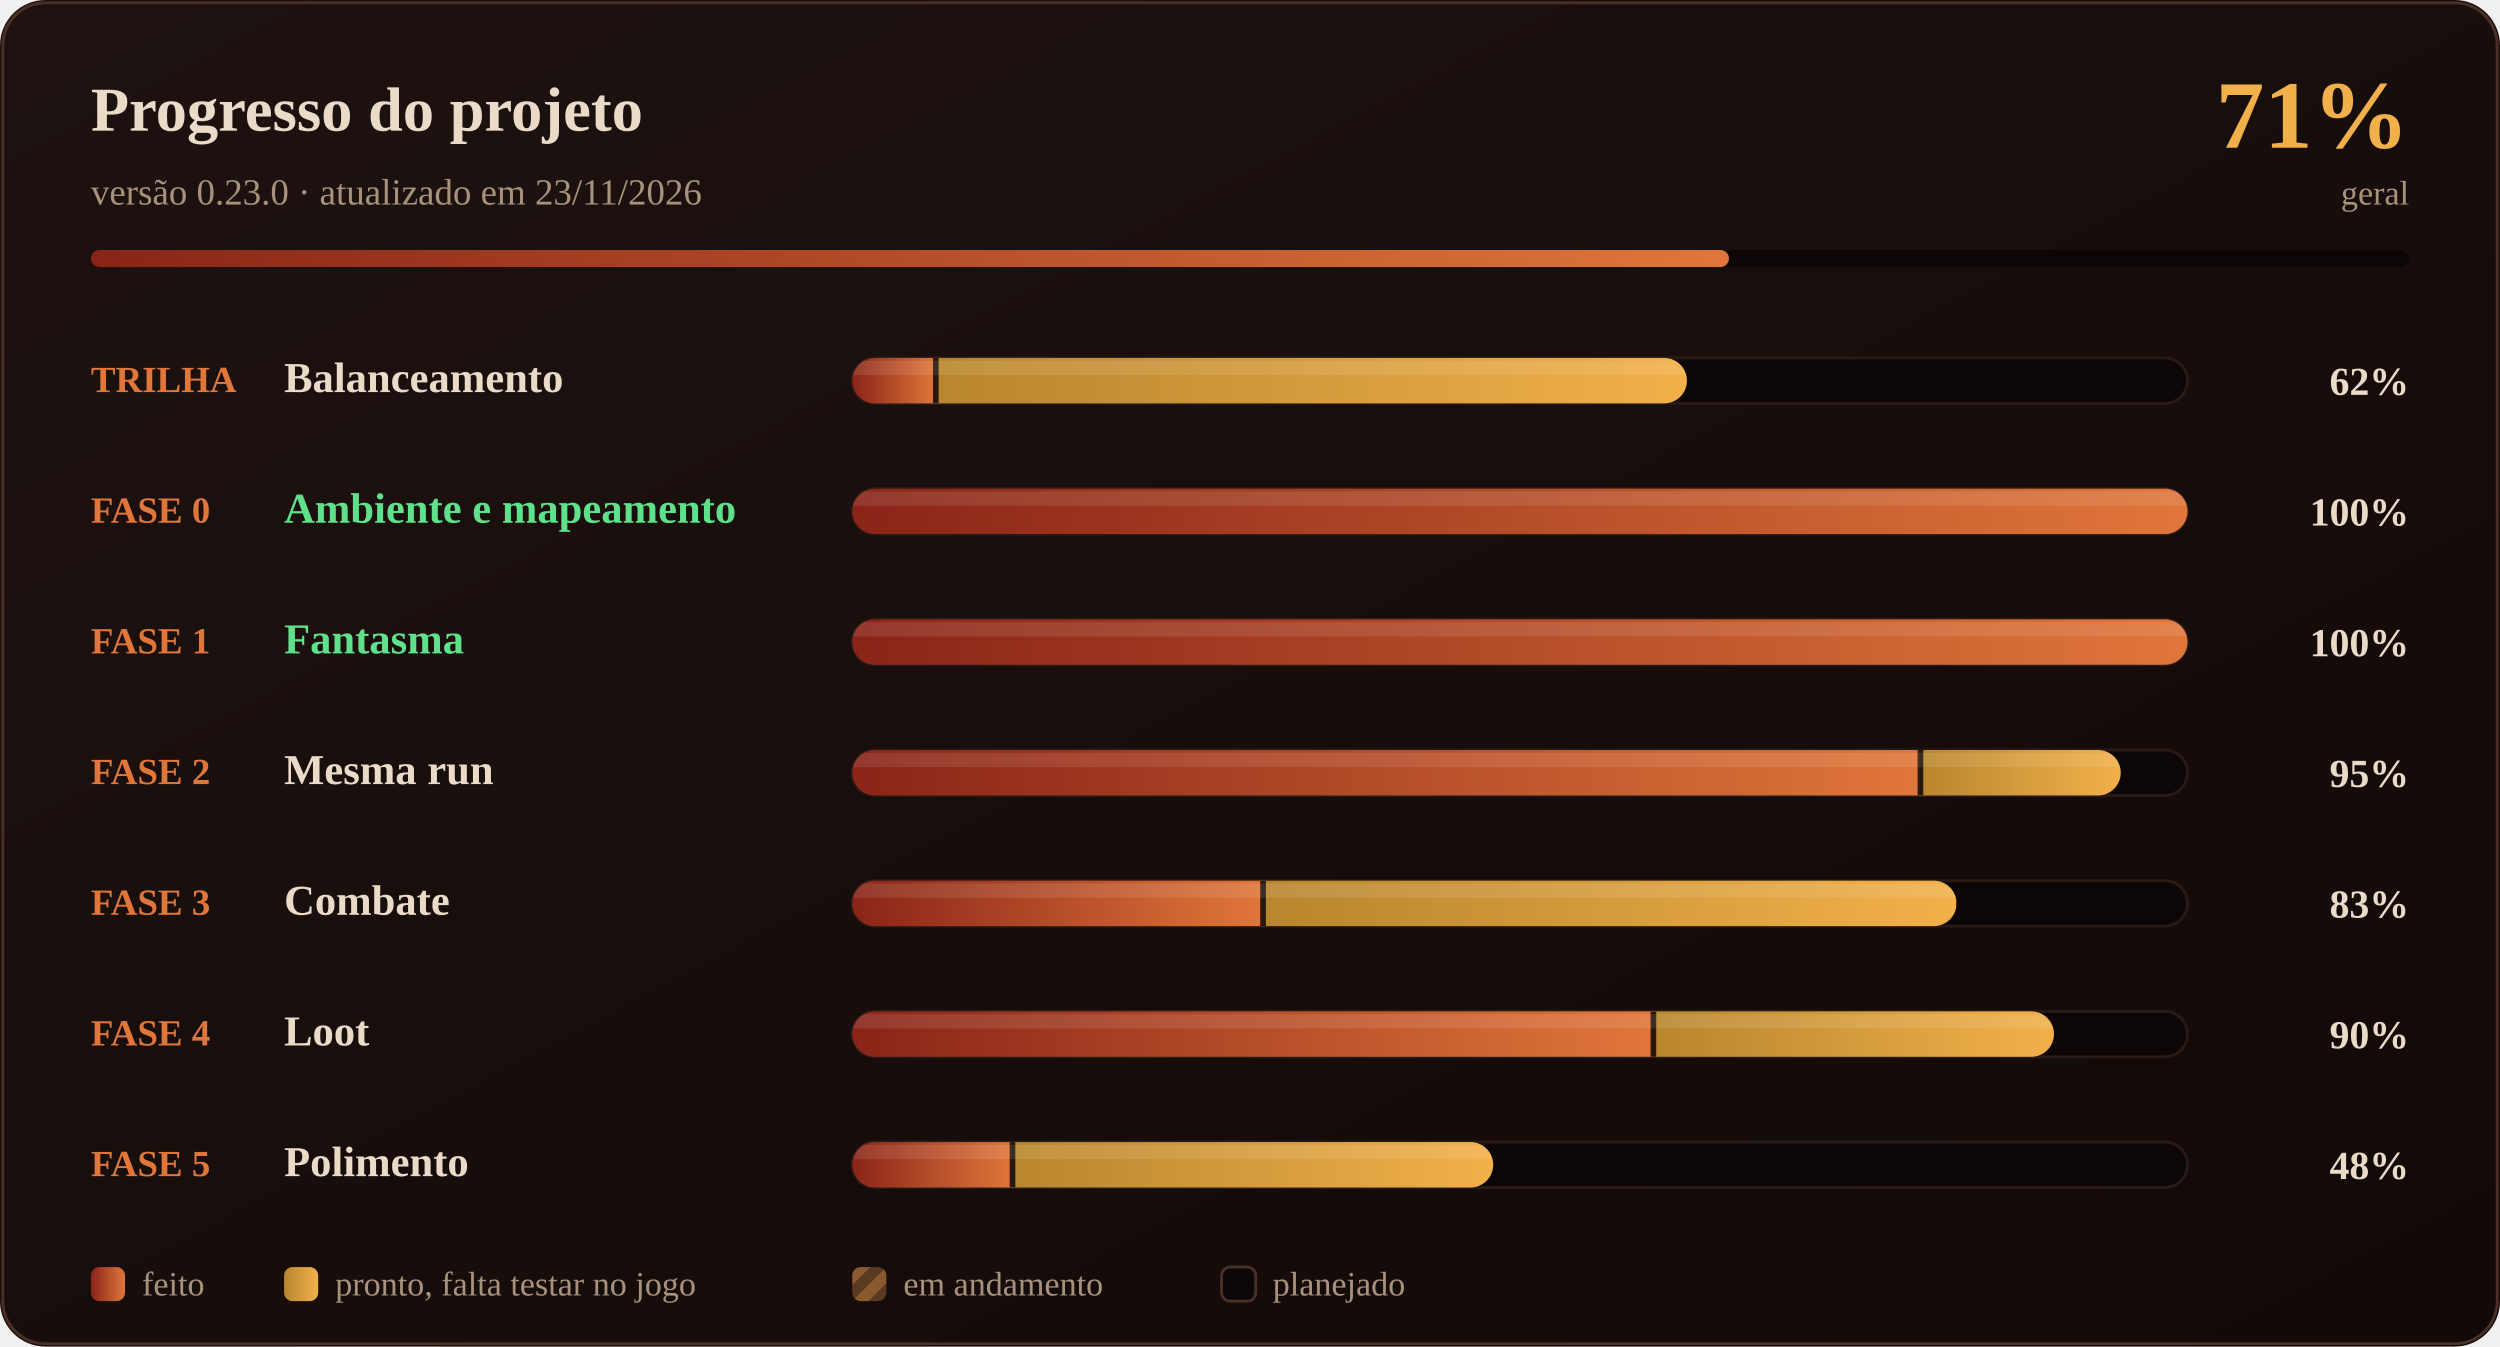
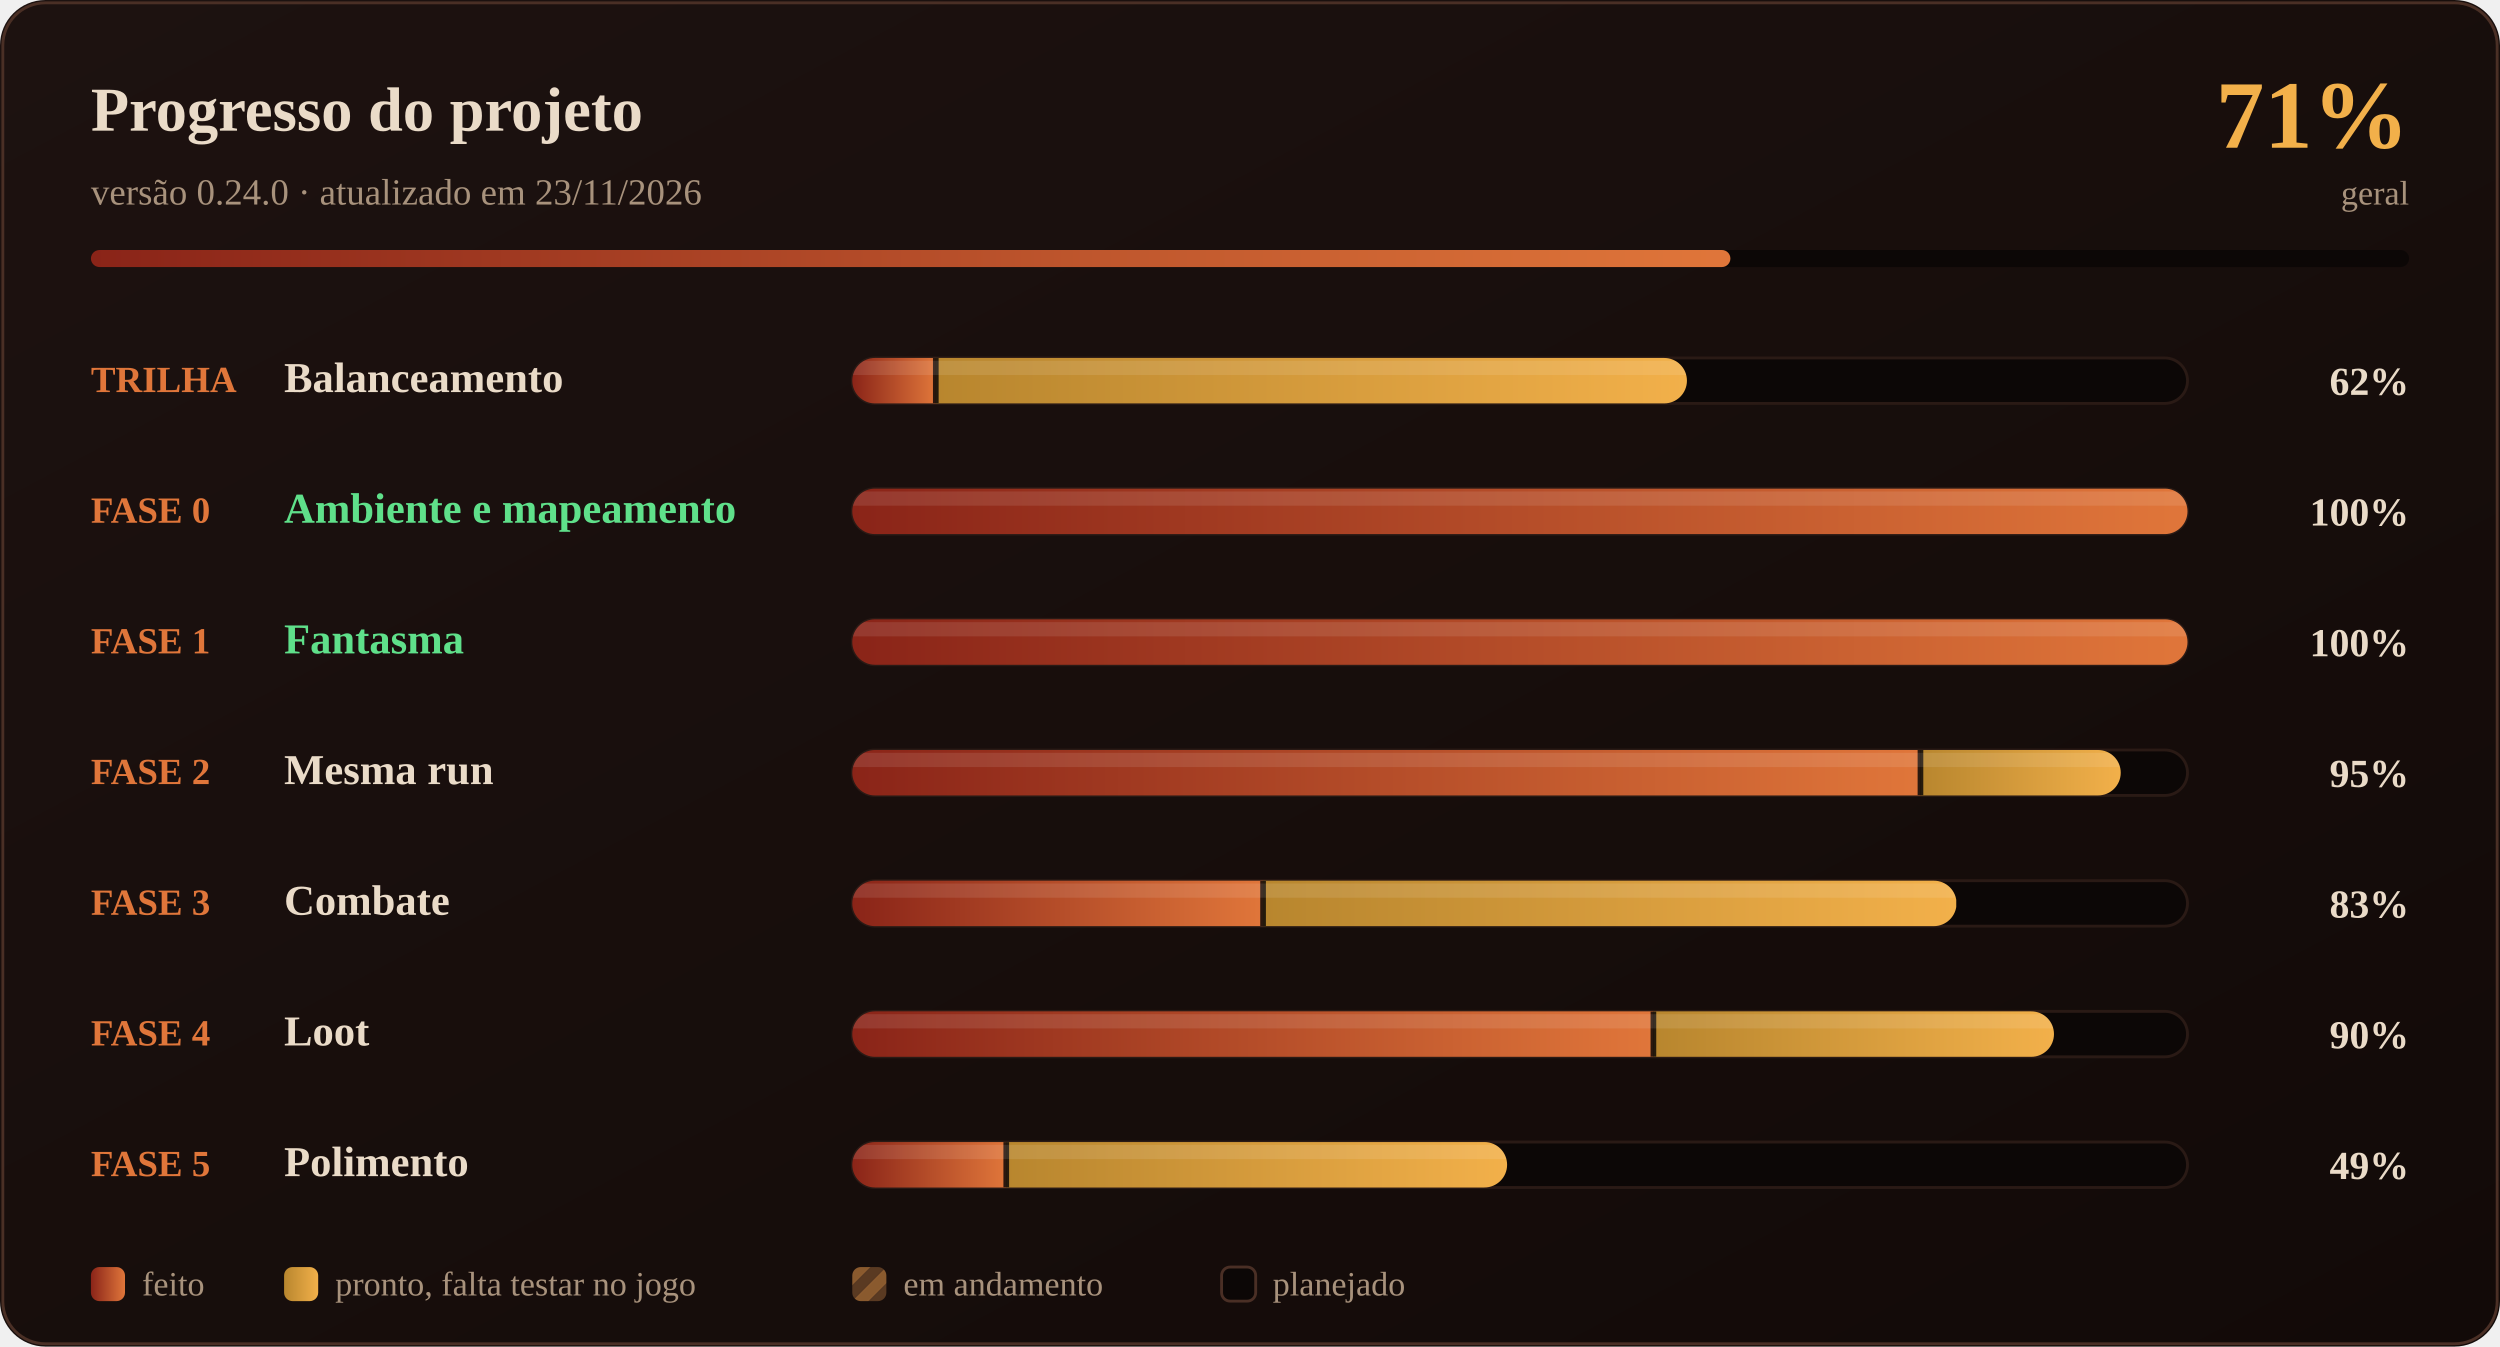
<svg xmlns="http://www.w3.org/2000/svg" width="880" height="474" viewBox="0 0 880 474" font-family="Georgia, 'Times New Roman', serif">
  <defs>
    <linearGradient id="fundo" x1="0" y1="0" x2="1" y2="1">
      <stop offset="0" stop-color="#1d1210" />
      <stop offset="1" stop-color="#120a08" />
    </linearGradient>
    <linearGradient id="fogo" x1="0" y1="0" x2="1" y2="0">
      <stop offset="0" stop-color="#8a2418" />
      <stop offset="1" stop-color="#e0763a" />
    </linearGradient>
    <linearGradient id="teste" x1="0" y1="0" x2="1" y2="0">
      <stop offset="0" stop-color="#b8862e" />
      <stop offset="1" stop-color="#f2b04a" />
    </linearGradient>
    <pattern id="andamento" width="8" height="8" patternUnits="userSpaceOnUse" patternTransform="rotate(45)">
      <rect width="8" height="8" fill="#5a3a22" />
      <rect width="4" height="8" fill="#8a5a2e" />
    </pattern>
  </defs>
  <rect width="880" height="474" rx="16" fill="url(#fundo)" />
  <rect x="1" y="1" width="878" height="472" rx="15" fill="none" stroke="#4a2f25" />
  <text x="32" y="46" fill="#eadbc8" font-size="22" font-weight="700">Progresso do projeto</text>
-   <text x="32" y="72" fill="#a8927c" font-size="13">versão 0.23.0 · atualizado em 23/11/2026</text>
+   <text x="32" y="72" fill="#a8927c" font-size="13">versão 0.24.0 · atualizado em 23/11/2026</text>
  <text x="848" y="52" fill="#f2b04a" font-size="34" font-weight="800" text-anchor="end">71%</text>
  <text x="848" y="72" fill="#a8927c" font-size="12" text-anchor="end">geral</text>
  <rect x="32" y="88" width="816" height="6" rx="3" fill="#0c0706" />
-   <rect x="32" y="88" width="576.6" height="6" rx="3" fill="url(#fogo)" />
+   <rect x="32" y="88" width="577.1" height="6" rx="3" fill="url(#fogo)" />
  <text x="32" y="138" fill="#e0763a" font-size="13" font-weight="700">TRILHA</text>
  <text x="100" y="138" fill="#eadbc8" font-size="15" font-weight="600">Balanceamento</text>
  <rect x="300" y="126" width="470" height="16" rx="8" fill="#0c0706" stroke="#2a1a15" />
  <clipPath id="barra0">
    <rect x="300" y="126" width="293.8" height="16" rx="8" />
  </clipPath>
  <g clip-path="url(#barra0)">
    <rect x="300.0" y="126" width="29.4" height="16" fill="url(#fogo)" />
    <rect x="329.4" y="126" width="264.4" height="16" fill="url(#teste)" />
    <rect x="328.4" y="126" width="2" height="16" fill="#0c0706" opacity="0.85" />
    <rect x="300" y="127" width="293.8" height="5" fill="#fff" opacity="0.10" />
  </g>
  <text x="848" y="139" fill="#eadbc8" font-size="14" font-weight="700" text-anchor="end">62%</text>
  <text x="32" y="184" fill="#e0763a" font-size="13" font-weight="700">FASE 0</text>
  <text x="100" y="184" fill="#5fe08a" font-size="15" font-weight="600">Ambiente e mapeamento</text>
  <rect x="300" y="172" width="470" height="16" rx="8" fill="#0c0706" stroke="#2a1a15" />
  <clipPath id="barra1">
    <rect x="300" y="172" width="470.0" height="16" rx="8" />
  </clipPath>
  <g clip-path="url(#barra1)">
    <rect x="300.0" y="172" width="470.0" height="16" fill="url(#fogo)" />
    <rect x="300" y="173" width="470.0" height="5" fill="#fff" opacity="0.10" />
  </g>
  <text x="848" y="185" fill="#eadbc8" font-size="14" font-weight="700" text-anchor="end">100%</text>
  <text x="32" y="230" fill="#e0763a" font-size="13" font-weight="700">FASE 1</text>
  <text x="100" y="230" fill="#5fe08a" font-size="15" font-weight="600">Fantasma</text>
  <rect x="300" y="218" width="470" height="16" rx="8" fill="#0c0706" stroke="#2a1a15" />
  <clipPath id="barra2">
    <rect x="300" y="218" width="470.0" height="16" rx="8" />
  </clipPath>
  <g clip-path="url(#barra2)">
    <rect x="300.0" y="218" width="470.0" height="16" fill="url(#fogo)" />
    <rect x="300" y="219" width="470.0" height="5" fill="#fff" opacity="0.10" />
  </g>
  <text x="848" y="231" fill="#eadbc8" font-size="14" font-weight="700" text-anchor="end">100%</text>
  <text x="32" y="276" fill="#e0763a" font-size="13" font-weight="700">FASE 2</text>
  <text x="100" y="276" fill="#eadbc8" font-size="15" font-weight="600">Mesma run</text>
  <rect x="300" y="264" width="470" height="16" rx="8" fill="#0c0706" stroke="#2a1a15" />
  <clipPath id="barra3">
    <rect x="300" y="264" width="446.5" height="16" rx="8" />
  </clipPath>
  <g clip-path="url(#barra3)">
    <rect x="300.0" y="264" width="376.0" height="16" fill="url(#fogo)" />
    <rect x="676.0" y="264" width="70.5" height="16" fill="url(#teste)" />
    <rect x="675.0" y="264" width="2" height="16" fill="#0c0706" opacity="0.85" />
    <rect x="300" y="265" width="446.5" height="5" fill="#fff" opacity="0.10" />
  </g>
  <text x="848" y="277" fill="#eadbc8" font-size="14" font-weight="700" text-anchor="end">95%</text>
  <text x="32" y="322" fill="#e0763a" font-size="13" font-weight="700">FASE 3</text>
  <text x="100" y="322" fill="#eadbc8" font-size="15" font-weight="600">Combate</text>
  <rect x="300" y="310" width="470" height="16" rx="8" fill="#0c0706" stroke="#2a1a15" />
  <clipPath id="barra4">
    <rect x="300" y="310" width="388.7" height="16" rx="8" />
  </clipPath>
  <g clip-path="url(#barra4)">
    <rect x="300.0" y="310" width="144.6" height="16" fill="url(#fogo)" />
    <rect x="444.6" y="310" width="244.0" height="16" fill="url(#teste)" />
    <rect x="443.6" y="310" width="2" height="16" fill="#0c0706" opacity="0.85" />
    <rect x="300" y="311" width="388.7" height="5" fill="#fff" opacity="0.10" />
  </g>
  <text x="848" y="323" fill="#eadbc8" font-size="14" font-weight="700" text-anchor="end">83%</text>
  <text x="32" y="368" fill="#e0763a" font-size="13" font-weight="700">FASE 4</text>
  <text x="100" y="368" fill="#eadbc8" font-size="15" font-weight="600">Loot</text>
  <rect x="300" y="356" width="470" height="16" rx="8" fill="#0c0706" stroke="#2a1a15" />
  <clipPath id="barra5">
    <rect x="300" y="356" width="423.0" height="16" rx="8" />
  </clipPath>
  <g clip-path="url(#barra5)">
    <rect x="300.0" y="356" width="282.0" height="16" fill="url(#fogo)" />
    <rect x="582.0" y="356" width="141.0" height="16" fill="url(#teste)" />
    <rect x="581.0" y="356" width="2" height="16" fill="#0c0706" opacity="0.85" />
    <rect x="300" y="357" width="423.0" height="5" fill="#fff" opacity="0.10" />
  </g>
  <text x="848" y="369" fill="#eadbc8" font-size="14" font-weight="700" text-anchor="end">90%</text>
  <text x="32" y="414" fill="#e0763a" font-size="13" font-weight="700">FASE 5</text>
  <text x="100" y="414" fill="#eadbc8" font-size="15" font-weight="600">Polimento</text>
  <rect x="300" y="402" width="470" height="16" rx="8" fill="#0c0706" stroke="#2a1a15" />
  <clipPath id="barra6">
-     <rect x="300" y="402" width="225.6" height="16" rx="8" />
+     <rect x="300" y="402" width="230.5" height="16" rx="8" />
  </clipPath>
  <g clip-path="url(#barra6)">
-     <rect x="300.0" y="402" width="56.4" height="16" fill="url(#fogo)" />
-     <rect x="356.4" y="402" width="169.2" height="16" fill="url(#teste)" />
-     <rect x="355.4" y="402" width="2" height="16" fill="#0c0706" opacity="0.85" />
-     <rect x="300" y="403" width="225.6" height="5" fill="#fff" opacity="0.10" />
+     <rect x="300.0" y="402" width="54.2" height="16" fill="url(#fogo)" />
+     <rect x="354.2" y="402" width="176.3" height="16" fill="url(#teste)" />
+     <rect x="353.2" y="402" width="2" height="16" fill="#0c0706" opacity="0.85" />
+     <rect x="300" y="403" width="230.5" height="5" fill="#fff" opacity="0.10" />
  </g>
-   <text x="848" y="415" fill="#eadbc8" font-size="14" font-weight="700" text-anchor="end">48%</text>
+   <text x="848" y="415" fill="#eadbc8" font-size="14" font-weight="700" text-anchor="end">49%</text>
  <rect x="32" y="446" width="12" height="12" rx="3" fill="url(#fogo)" />
  <text x="50" y="456" fill="#a8927c" font-size="12">feito</text>
  <rect x="100" y="446" width="12" height="12" rx="3" fill="url(#teste)" />
  <text x="118" y="456" fill="#a8927c" font-size="12">pronto, falta testar no jogo</text>
  <rect x="300" y="446" width="12" height="12" rx="3" fill="url(#andamento)" />
  <text x="318" y="456" fill="#a8927c" font-size="12">em andamento</text>
  <rect x="430" y="446" width="12" height="12" rx="3" fill="#0c0706" stroke="#4a2f25" />
  <text x="448" y="456" fill="#a8927c" font-size="12">planejado</text>
</svg>
